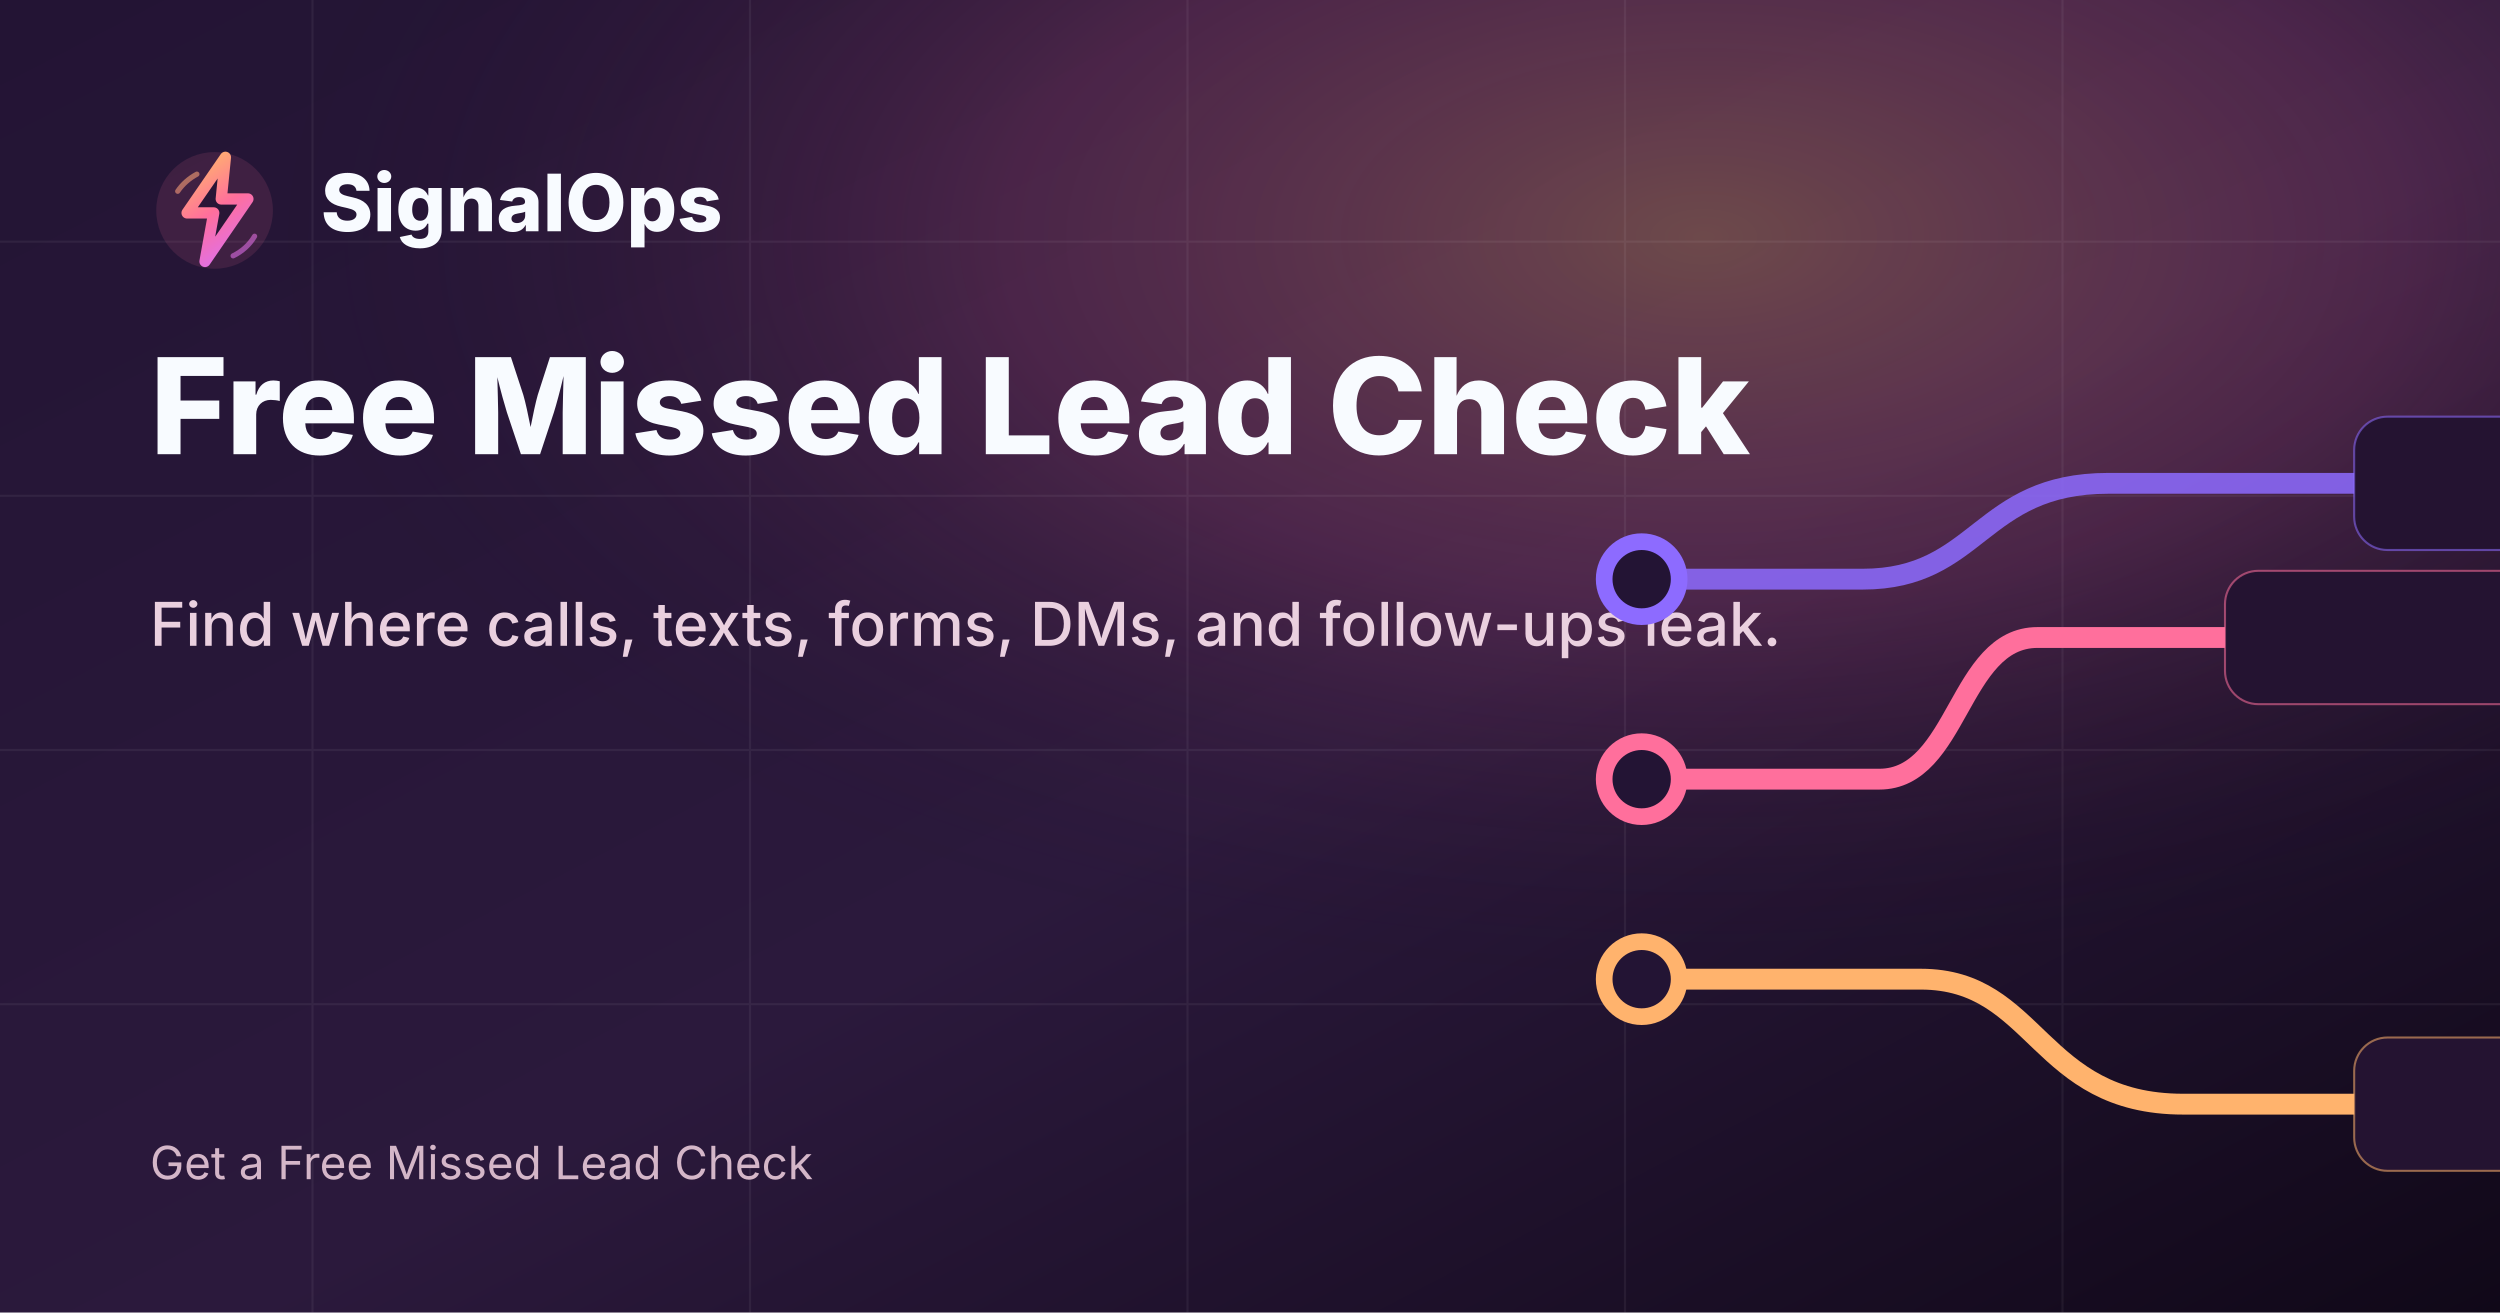
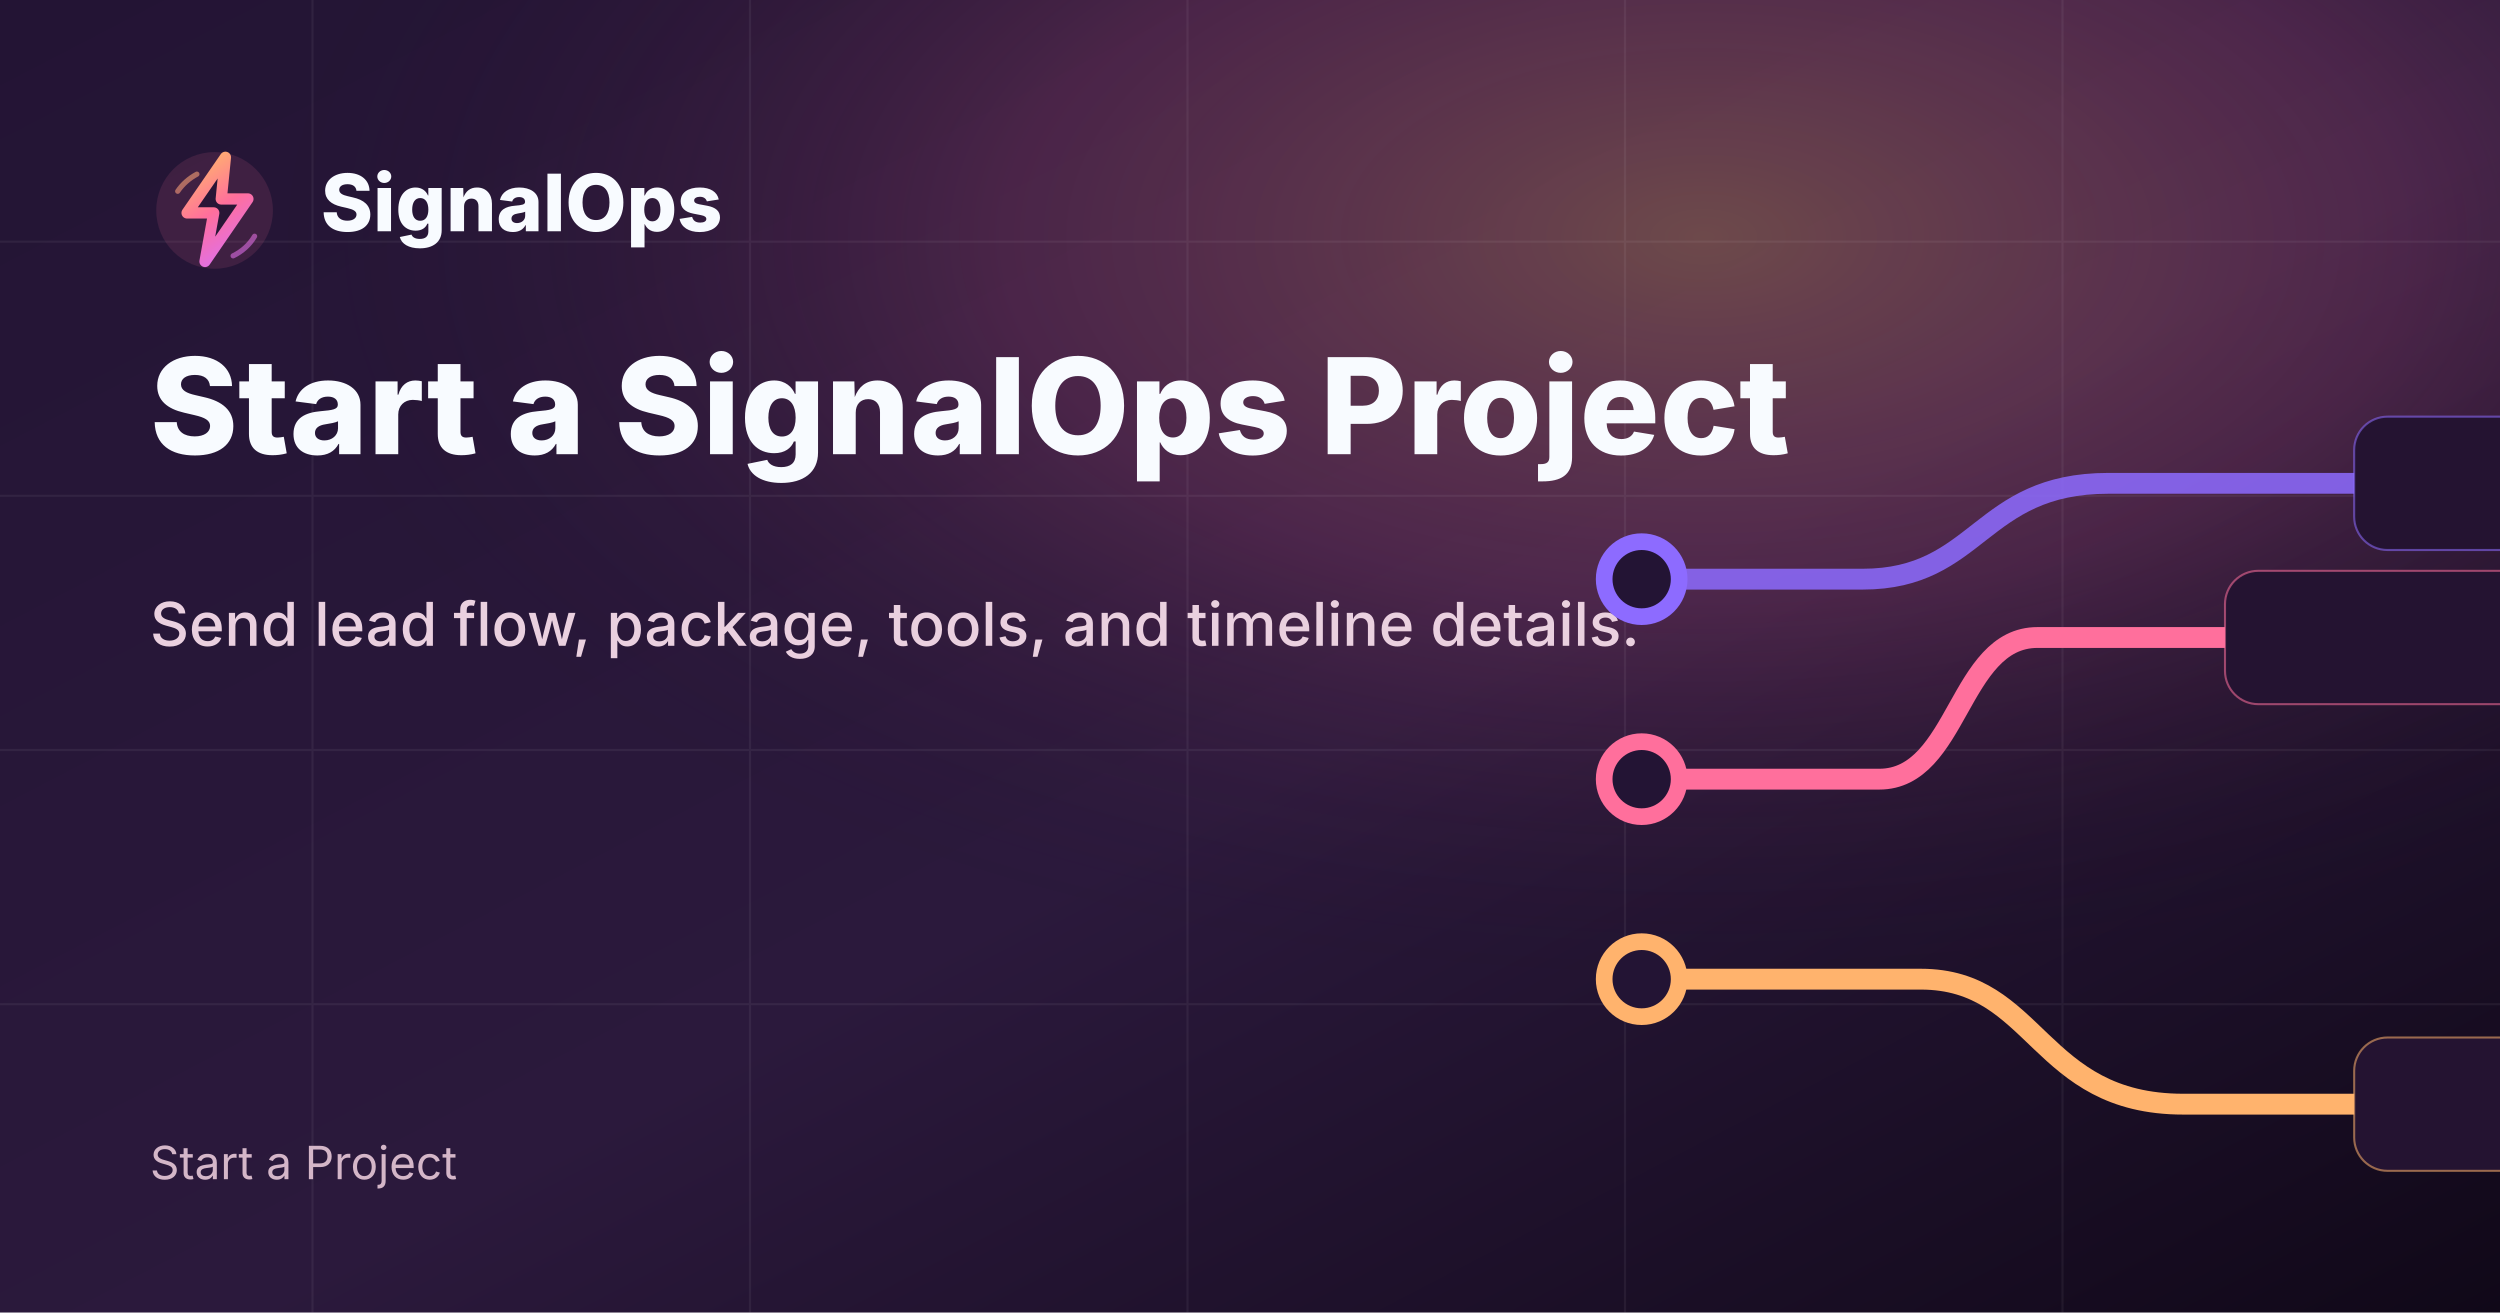
<svg xmlns="http://www.w3.org/2000/svg" width="1200" height="630" viewBox="0 0 1200 630" role="img" aria-labelledby="title desc">
  <defs>
    <linearGradient id="bg" x1="0" y1="0" x2="1" y2="1">
      <stop offset="0" stop-color="#231434" />
      <stop offset="0.55" stop-color="#2b193c" />
      <stop offset="1" stop-color="#100818" />
    </linearGradient>
    <radialGradient id="glow" cx="68%" cy="18%" r="58%">
      <stop offset="0" stop-color="#ffb36d" stop-opacity="0.32" />
      <stop offset="0.48" stop-color="#ff6f9c" stop-opacity="0.16" />
      <stop offset="1" stop-color="#100818" stop-opacity="0" />
    </radialGradient>
    <linearGradient id="boltLogo" x1="18" y1="10" x2="48" y2="56" gradientUnits="userSpaceOnUse">
      <stop stop-color="#ffb36d" />
      <stop offset="0.45" stop-color="#ff6f9c" />
      <stop offset="1" stop-color="#d770ff" />
    </linearGradient>
  </defs>
  <rect width="1200" height="630" fill="url(#bg)" />
  <rect width="1200" height="630" fill="url(#glow)" />
  <path d="M0 116H1200M0 238H1200M0 360H1200M0 482H1200M150 0V630M360 0V630M570 0V630M780 0V630M990 0V630" stroke="#ffffff" stroke-opacity="0.055" />
  <g transform="translate(72 70)">
    <circle cx="31" cy="31" r="28" fill="#ff6f9c" fill-opacity="0.12" />
    <path d="M36.2 5.5 17.8 32.2h12.8l-4.2 23.3 20.6-30H34.2l2-20Z" fill="#18102d" fill-opacity="0.55" />
    <path d="M36.2 5.5 17.8 32.2h12.8l-4.2 23.3 20.6-30H34.2l2-20Z" fill="none" stroke="url(#boltLogo)" stroke-width="5.4" stroke-linejoin="round" />
    <path d="M22.5 13.6c-3.7 2-6.9 4.8-9.2 8.2M50.2 43.4c-2.4 4.1-6 7.3-10.3 9.4" stroke="url(#boltLogo)" stroke-width="2.5" stroke-linecap="round" opacity="0.58" />
    <text x="82" y="41" fill="#F8FBFF" font-family="Inter, Segoe UI, Arial, sans-serif" font-size="38" font-weight="760">SignalOps</text>
  </g>
  <g transform="translate(72 218)">
    <text fill="#F8FBFF" font-family="Inter, Segoe UI, Arial, sans-serif" font-size="64" font-weight="780">
-       <tspan x="0" y="0">Free Missed Lead Check</tspan>
+       <tspan x="0" y="0">Start a SignalOps Project</tspan>
    </text>
-     <text x="0" y="92" fill="#ead0df" font-family="Inter, Segoe UI, Arial, sans-serif" font-size="29" font-weight="520">Find where calls, texts, forms, DMs, and follow-ups leak.</text>
+     <text x="0" y="92" fill="#ead0df" font-family="Inter, Segoe UI, Arial, sans-serif" font-size="29" font-weight="520">Send lead flow, package, tools, and timeline details.</text>
  </g>
  <g transform="translate(762 178)" fill="none" stroke-linecap="round" stroke-linejoin="round">
    <path d="M26 196H140C178 196 178 128 216 128H306" stroke="#ff6f9c" stroke-width="10" />
    <path d="M26 292H160C216 292 216 352 286 352H368" stroke="#ffb36d" stroke-width="10" />
    <path d="M26 100H132C188 100 188 54 250 54H368" stroke="#8d6bff" stroke-width="10" opacity="0.85" />
    <circle cx="26" cy="100" r="18" fill="#231434" stroke="#8d6bff" stroke-width="8" />
    <circle cx="26" cy="196" r="18" fill="#231434" stroke="#ff6f9c" stroke-width="8" />
    <circle cx="26" cy="292" r="18" fill="#231434" stroke="#ffb36d" stroke-width="8" />
    <rect x="368" y="22" width="190" height="64" rx="16" fill="#241331" stroke="#8d6bff" stroke-opacity="0.55" />
    <rect x="306" y="96" width="252" height="64" rx="16" fill="#241331" stroke="#ff6f9c" stroke-opacity="0.55" />
    <rect x="368" y="320" width="190" height="64" rx="16" fill="#241331" stroke="#ffb36d" stroke-opacity="0.55" />
  </g>
-   <text x="72" y="566" fill="#d4b6c8" font-family="Inter, Segoe UI, Arial, sans-serif" font-size="22">Get a Free Missed Lead Check</text>
+   <text x="72" y="566" fill="#d4b6c8" font-family="Inter, Segoe UI, Arial, sans-serif" font-size="22">Start a Project</text>
</svg>
